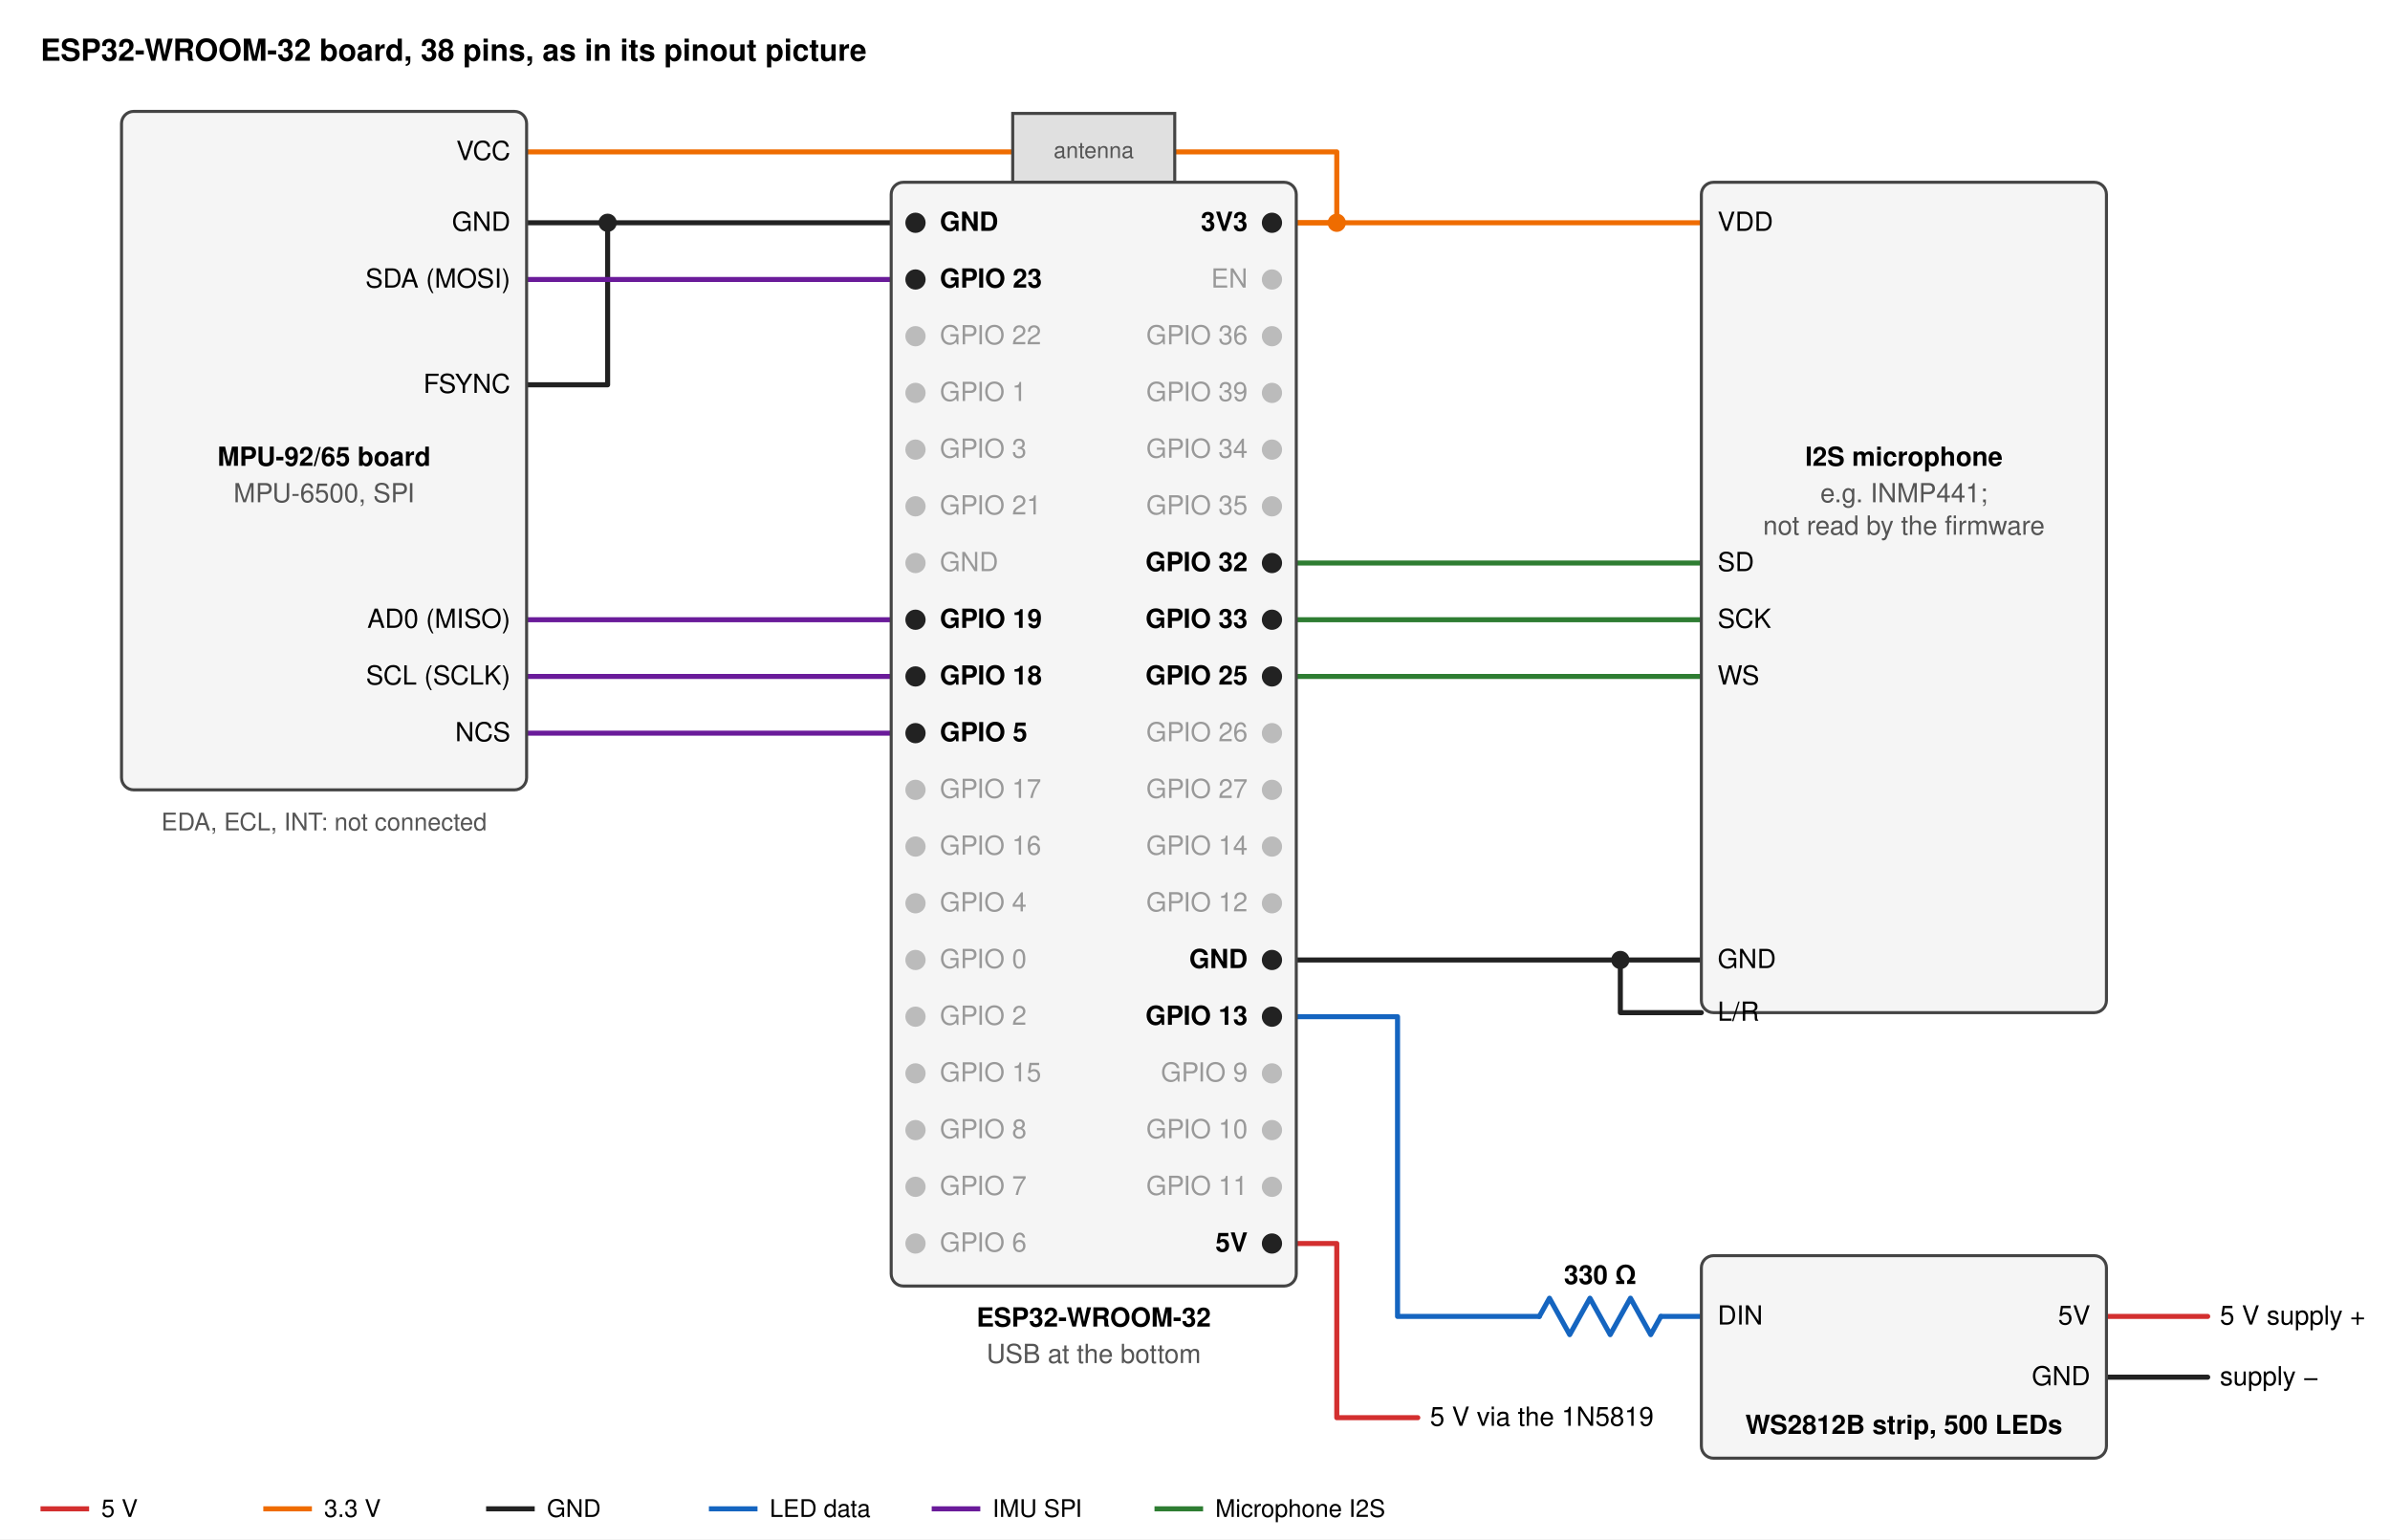
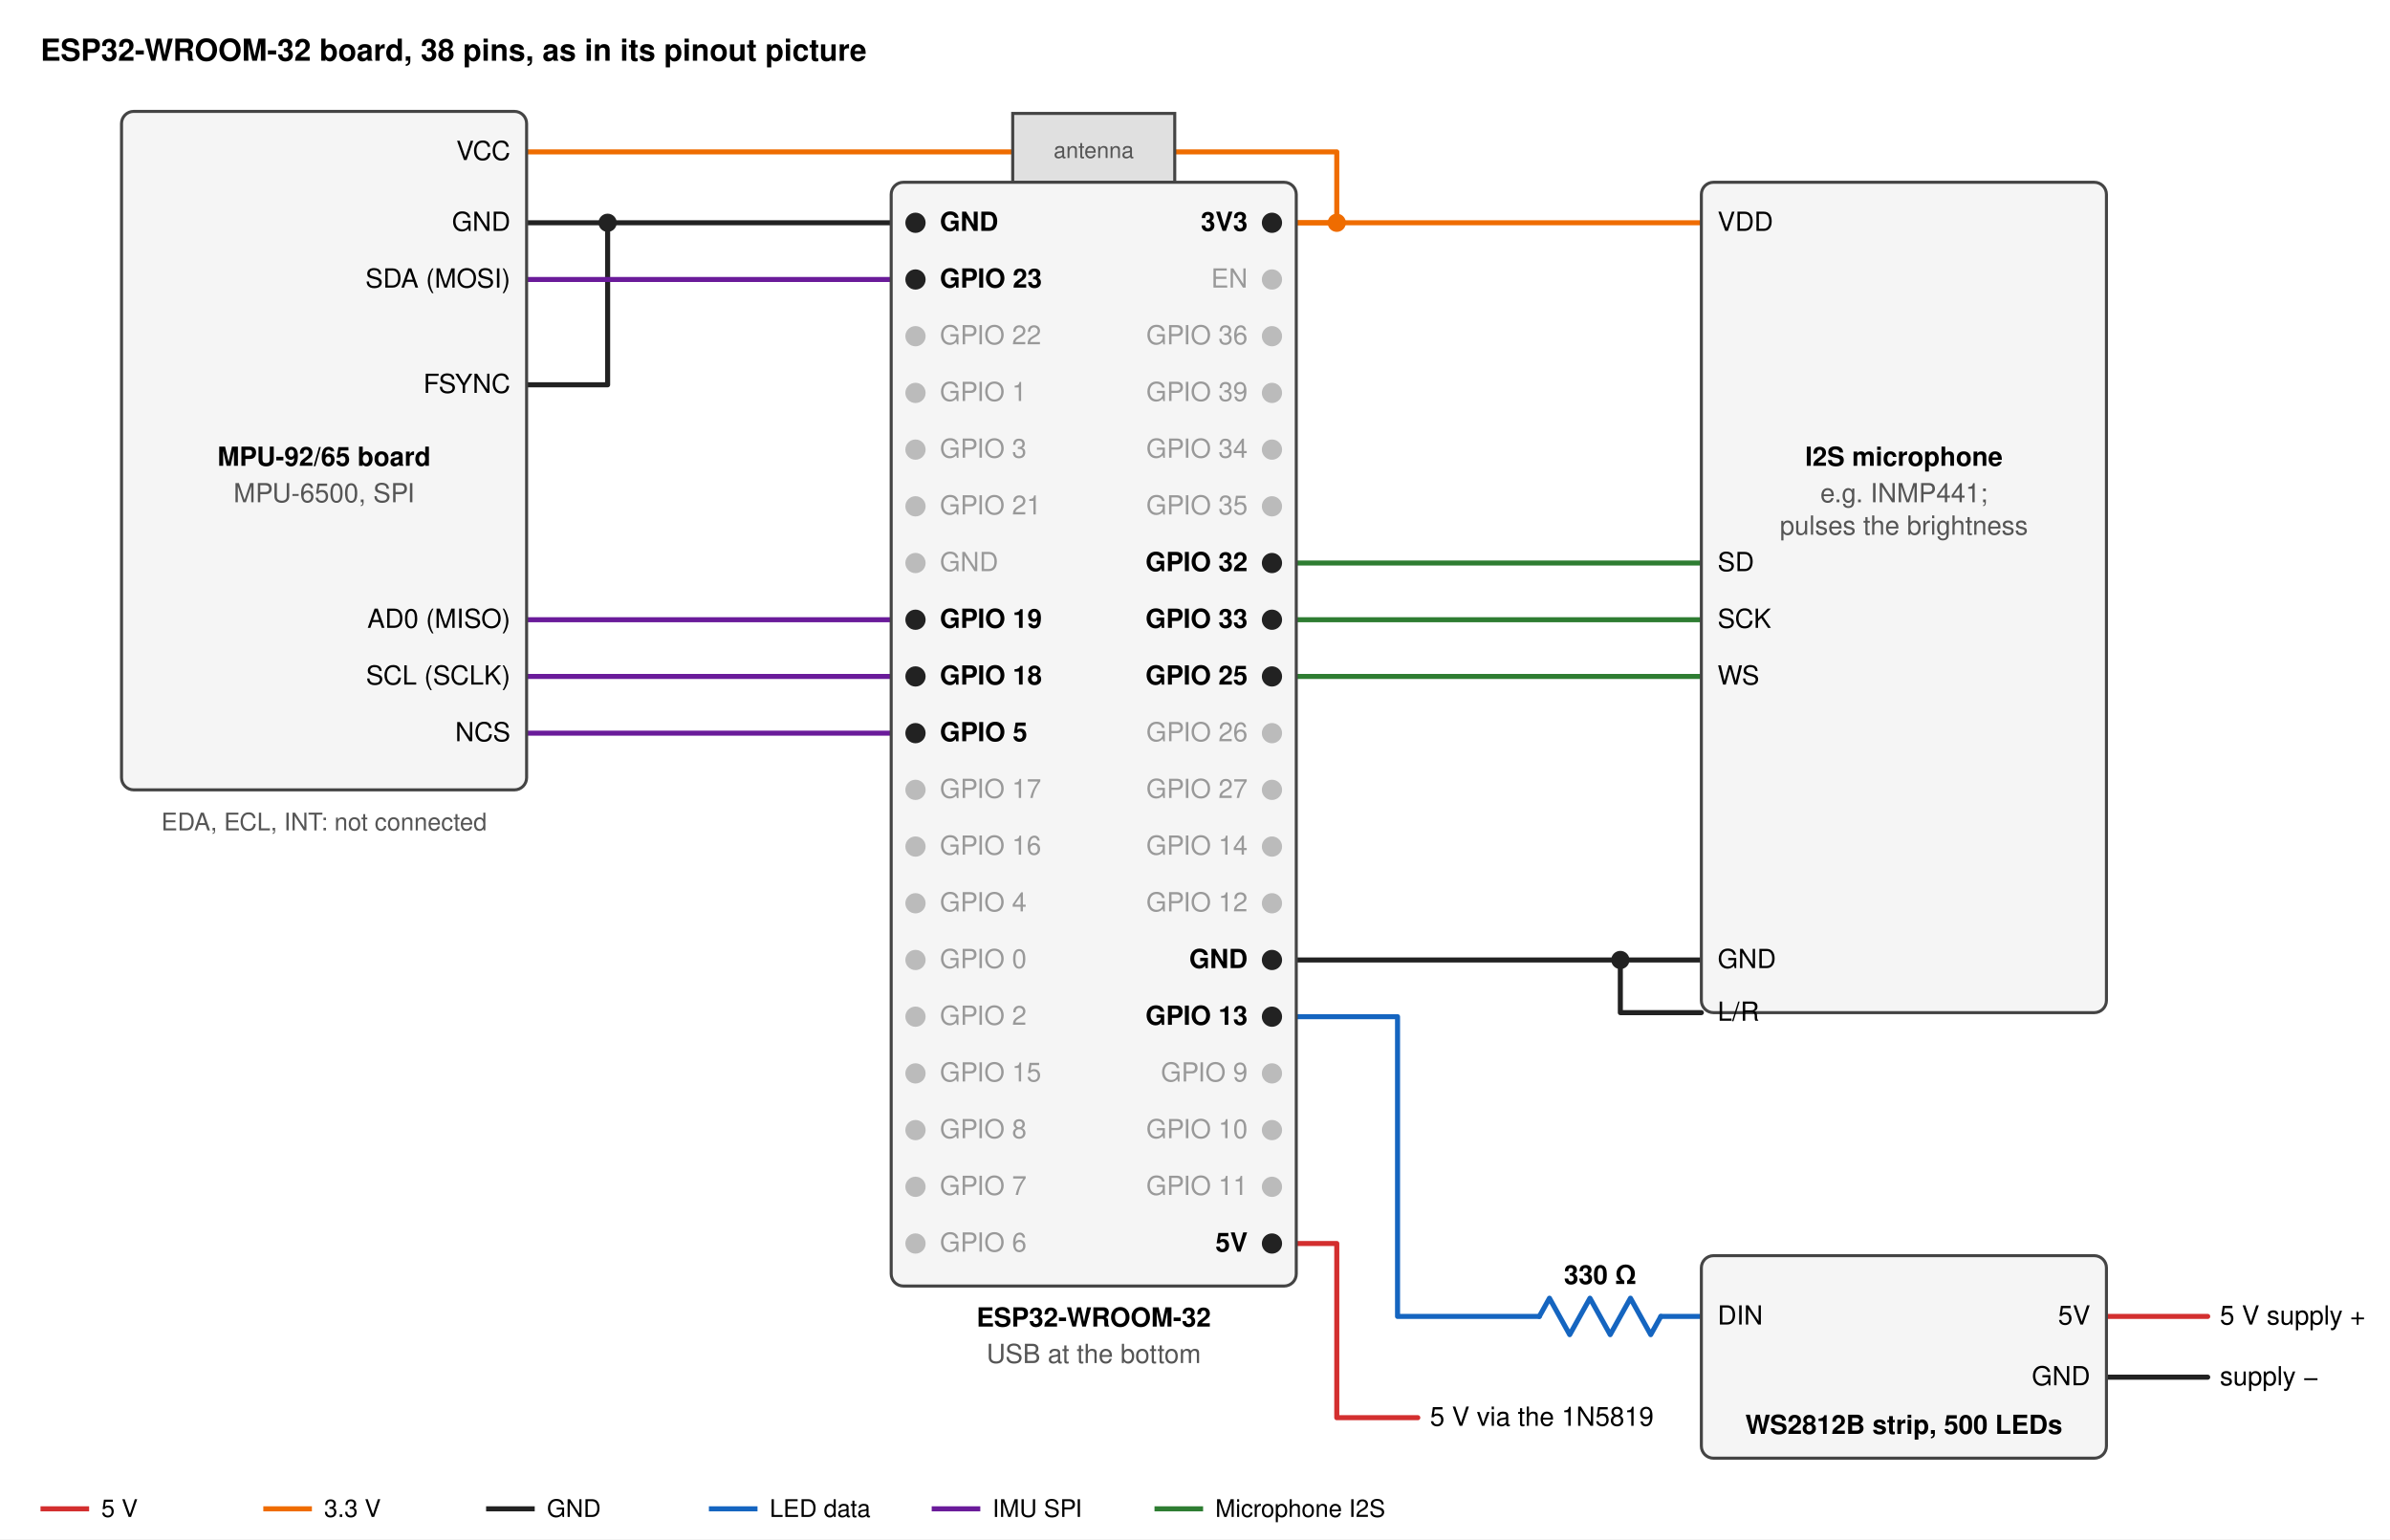
<svg xmlns="http://www.w3.org/2000/svg" viewBox="0 0 1180 760" width="1180" height="760" font-family="Helvetica, Arial, sans-serif" font-size="13">
  <rect width="1180" height="760" fill="#ffffff" />
  <text x="20" y="30" font-weight="bold" font-size="15">ESP32-WROOM-32 board, 38 pins, as in its pinout picture</text>
  <path d="M628 110 H660 V75 H260" fill="none" stroke="#ef6c00" stroke-width="2.5" stroke-linecap="round" stroke-linejoin="round" />
  <path d="M452 110 H260" fill="none" stroke="#222222" stroke-width="2.5" stroke-linecap="round" stroke-linejoin="round" />
  <path d="M300 110 V190 H260" fill="none" stroke="#222222" stroke-width="2.5" stroke-linecap="round" stroke-linejoin="round" />
  <path d="M452 138 H260" fill="none" stroke="#6a1b9a" stroke-width="2.5" stroke-linecap="round" stroke-linejoin="round" />
  <path d="M452 306 H260" fill="none" stroke="#6a1b9a" stroke-width="2.5" stroke-linecap="round" stroke-linejoin="round" />
  <path d="M452 334 H260" fill="none" stroke="#6a1b9a" stroke-width="2.5" stroke-linecap="round" stroke-linejoin="round" />
  <path d="M452 362 H260" fill="none" stroke="#6a1b9a" stroke-width="2.5" stroke-linecap="round" stroke-linejoin="round" />
  <path d="M628 110 H840" fill="none" stroke="#ef6c00" stroke-width="2.5" stroke-linecap="round" stroke-linejoin="round" />
  <path d="M628 278 H840" fill="none" stroke="#2e7d32" stroke-width="2.5" stroke-linecap="round" stroke-linejoin="round" />
  <path d="M628 306 H840" fill="none" stroke="#2e7d32" stroke-width="2.5" stroke-linecap="round" stroke-linejoin="round" />
  <path d="M628 334 H840" fill="none" stroke="#2e7d32" stroke-width="2.5" stroke-linecap="round" stroke-linejoin="round" />
  <path d="M628 474 H840" fill="none" stroke="#222222" stroke-width="2.5" stroke-linecap="round" stroke-linejoin="round" />
  <path d="M800 474 V500 H840" fill="none" stroke="#222222" stroke-width="2.5" stroke-linecap="round" stroke-linejoin="round" />
  <path d="M628 502 H690 V650 H760 M820 650 H840" fill="none" stroke="#1565c0" stroke-width="2.5" stroke-linecap="round" stroke-linejoin="round" />
  <path d="M760 650 l5 -9 l10 18 l10 -18 l10 18 l10 -18 l10 18 l5 -9" fill="none" stroke="#1565c0" stroke-width="2.5" stroke-linecap="round" stroke-linejoin="round" />
  <path d="M628 614 H660 V700 H700" fill="none" stroke="#d32f2f" stroke-width="2.5" stroke-linecap="round" stroke-linejoin="round" />
  <path d="M1040 650 H1090" fill="none" stroke="#d32f2f" stroke-width="2.5" stroke-linecap="round" stroke-linejoin="round" />
  <path d="M1040 680 H1090" fill="none" stroke="#222222" stroke-width="2.5" stroke-linecap="round" stroke-linejoin="round" />
  <circle cx="660" cy="110" r="4.5" fill="#ef6c00" />
  <circle cx="300" cy="110" r="4.5" fill="#222222" />
  <circle cx="800" cy="474" r="4.5" fill="#222222" />
  <rect x="500" y="56" width="80" height="34" fill="#e0e0e0" stroke="#444444" stroke-width="1.5" />
  <text x="540" y="78" text-anchor="middle" fill="#555555" font-size="11">antenna</text>
  <rect x="440" y="90" width="200" height="545" rx="6" fill="#f5f5f5" stroke="#444444" stroke-width="1.5" />
  <text x="540" y="655" text-anchor="middle" font-weight="bold">ESP32-WROOM-32</text>
  <text x="540" y="673" text-anchor="middle" fill="#555555">USB at the bottom</text>
  <circle cx="452" cy="110" r="5" fill="#222222" />
  <text x="464" y="114" font-weight="bold">GND</text>
  <circle cx="452" cy="138" r="5" fill="#222222" />
  <text x="464" y="142" font-weight="bold">GPIO 23</text>
  <circle cx="452" cy="166" r="5" fill="#bbbbbb" />
  <text x="464" y="170" fill="#999999">GPIO 22</text>
  <circle cx="452" cy="194" r="5" fill="#bbbbbb" />
  <text x="464" y="198" fill="#999999">GPIO 1</text>
  <circle cx="452" cy="222" r="5" fill="#bbbbbb" />
  <text x="464" y="226" fill="#999999">GPIO 3</text>
  <circle cx="452" cy="250" r="5" fill="#bbbbbb" />
  <text x="464" y="254" fill="#999999">GPIO 21</text>
  <circle cx="452" cy="278" r="5" fill="#bbbbbb" />
  <text x="464" y="282" fill="#999999">GND</text>
  <circle cx="452" cy="306" r="5" fill="#222222" />
  <text x="464" y="310" font-weight="bold">GPIO 19</text>
  <circle cx="452" cy="334" r="5" fill="#222222" />
  <text x="464" y="338" font-weight="bold">GPIO 18</text>
  <circle cx="452" cy="362" r="5" fill="#222222" />
  <text x="464" y="366" font-weight="bold">GPIO 5</text>
  <circle cx="452" cy="390" r="5" fill="#bbbbbb" />
  <text x="464" y="394" fill="#999999">GPIO 17</text>
  <circle cx="452" cy="418" r="5" fill="#bbbbbb" />
  <text x="464" y="422" fill="#999999">GPIO 16</text>
  <circle cx="452" cy="446" r="5" fill="#bbbbbb" />
  <text x="464" y="450" fill="#999999">GPIO 4</text>
  <circle cx="452" cy="474" r="5" fill="#bbbbbb" />
  <text x="464" y="478" fill="#999999">GPIO 0</text>
  <circle cx="452" cy="502" r="5" fill="#bbbbbb" />
  <text x="464" y="506" fill="#999999">GPIO 2</text>
  <circle cx="452" cy="530" r="5" fill="#bbbbbb" />
  <text x="464" y="534" fill="#999999">GPIO 15</text>
  <circle cx="452" cy="558" r="5" fill="#bbbbbb" />
  <text x="464" y="562" fill="#999999">GPIO 8</text>
  <circle cx="452" cy="586" r="5" fill="#bbbbbb" />
  <text x="464" y="590" fill="#999999">GPIO 7</text>
  <circle cx="452" cy="614" r="5" fill="#bbbbbb" />
  <text x="464" y="618" fill="#999999">GPIO 6</text>
  <circle cx="628" cy="110" r="5" fill="#222222" />
  <text x="616" y="114" text-anchor="end" font-weight="bold">3V3</text>
  <circle cx="628" cy="138" r="5" fill="#bbbbbb" />
  <text x="616" y="142" text-anchor="end" fill="#999999">EN</text>
  <circle cx="628" cy="166" r="5" fill="#bbbbbb" />
  <text x="616" y="170" text-anchor="end" fill="#999999">GPIO 36</text>
  <circle cx="628" cy="194" r="5" fill="#bbbbbb" />
  <text x="616" y="198" text-anchor="end" fill="#999999">GPIO 39</text>
  <circle cx="628" cy="222" r="5" fill="#bbbbbb" />
  <text x="616" y="226" text-anchor="end" fill="#999999">GPIO 34</text>
  <circle cx="628" cy="250" r="5" fill="#bbbbbb" />
  <text x="616" y="254" text-anchor="end" fill="#999999">GPIO 35</text>
  <circle cx="628" cy="278" r="5" fill="#222222" />
  <text x="616" y="282" text-anchor="end" font-weight="bold">GPIO 32</text>
  <circle cx="628" cy="306" r="5" fill="#222222" />
  <text x="616" y="310" text-anchor="end" font-weight="bold">GPIO 33</text>
  <circle cx="628" cy="334" r="5" fill="#222222" />
  <text x="616" y="338" text-anchor="end" font-weight="bold">GPIO 25</text>
  <circle cx="628" cy="362" r="5" fill="#bbbbbb" />
  <text x="616" y="366" text-anchor="end" fill="#999999">GPIO 26</text>
  <circle cx="628" cy="390" r="5" fill="#bbbbbb" />
  <text x="616" y="394" text-anchor="end" fill="#999999">GPIO 27</text>
  <circle cx="628" cy="418" r="5" fill="#bbbbbb" />
  <text x="616" y="422" text-anchor="end" fill="#999999">GPIO 14</text>
  <circle cx="628" cy="446" r="5" fill="#bbbbbb" />
  <text x="616" y="450" text-anchor="end" fill="#999999">GPIO 12</text>
  <circle cx="628" cy="474" r="5" fill="#222222" />
  <text x="616" y="478" text-anchor="end" font-weight="bold">GND</text>
  <circle cx="628" cy="502" r="5" fill="#222222" />
  <text x="616" y="506" text-anchor="end" font-weight="bold">GPIO 13</text>
  <circle cx="628" cy="530" r="5" fill="#bbbbbb" />
  <text x="616" y="534" text-anchor="end" fill="#999999">GPIO 9</text>
  <circle cx="628" cy="558" r="5" fill="#bbbbbb" />
  <text x="616" y="562" text-anchor="end" fill="#999999">GPIO 10</text>
  <circle cx="628" cy="586" r="5" fill="#bbbbbb" />
  <text x="616" y="590" text-anchor="end" fill="#999999">GPIO 11</text>
  <circle cx="628" cy="614" r="5" fill="#222222" />
  <text x="616" y="618" text-anchor="end" font-weight="bold">5V</text>
  <rect x="60" y="55" width="200" height="335" rx="6" fill="#f5f5f5" stroke="#444444" stroke-width="1.5" />
  <text x="160" y="230" text-anchor="middle" font-weight="bold">MPU-92/65 board</text>
  <text x="160" y="248" text-anchor="middle" fill="#555555">MPU-6500, SPI</text>
  <text x="160" y="410" text-anchor="middle" fill="#555555" font-size="12">EDA, ECL, INT: not connected</text>
  <text x="252" y="79" text-anchor="end">VCC</text>
  <text x="252" y="114" text-anchor="end">GND</text>
  <text x="252" y="194" text-anchor="end">FSYNC</text>
  <text x="252" y="142" text-anchor="end">SDA (MOSI)</text>
  <text x="252" y="310" text-anchor="end">AD0 (MISO)</text>
  <text x="252" y="338" text-anchor="end">SCL (SCLK)</text>
  <text x="252" y="366" text-anchor="end">NCS</text>
  <rect x="840" y="90" width="200" height="410" rx="6" fill="#f5f5f5" stroke="#444444" stroke-width="1.5" />
  <text x="940" y="230" text-anchor="middle" font-weight="bold">I2S microphone</text>
  <text x="940" y="248" text-anchor="middle" fill="#555555">e.g. INMP441;</text>
-   <text x="940" y="264" text-anchor="middle" fill="#555555">not read by the firmware</text>
+   <text x="940" y="264" text-anchor="middle" fill="#555555">pulses the brightness</text>
  <text x="848" y="114">VDD</text>
  <text x="848" y="282">SD</text>
  <text x="848" y="310">SCK</text>
  <text x="848" y="338">WS</text>
  <text x="848" y="478">GND</text>
  <text x="848" y="504">L/R</text>
  <rect x="840" y="620" width="200" height="100" rx="6" fill="#f5f5f5" stroke="#444444" stroke-width="1.5" />
  <text x="940" y="708" text-anchor="middle" font-weight="bold">WS2812B strip, 500 LEDs</text>
  <text x="848" y="654">DIN</text>
  <text x="1032" y="654" text-anchor="end">5V</text>
  <text x="1032" y="684" text-anchor="end">GND</text>
  <text x="1096" y="654">5 V supply +</text>
  <text x="1096" y="684">supply −</text>
  <text x="790" y="634" text-anchor="middle" font-weight="bold">330 Ω</text>
  <text x="706" y="704">5 V via the 1N5819</text>
  <g transform="translate(20 745)" font-size="12">
    <path d="M0 0 H24" stroke="#d32f2f" stroke-width="2.5" />
    <text x="30" y="4">5 V</text>
    <path d="M110 0 H134" stroke="#ef6c00" stroke-width="2.5" />
    <text x="140" y="4">3.3 V</text>
    <path d="M220 0 H244" stroke="#222222" stroke-width="2.5" />
    <text x="250" y="4">GND</text>
    <path d="M330 0 H354" stroke="#1565c0" stroke-width="2.5" />
    <text x="360" y="4">LED data</text>
    <path d="M440 0 H464" stroke="#6a1b9a" stroke-width="2.5" />
    <text x="470" y="4">IMU SPI</text>
    <path d="M550 0 H574" stroke="#2e7d32" stroke-width="2.5" />
    <text x="580" y="4">Microphone I2S</text>
  </g>
</svg>
